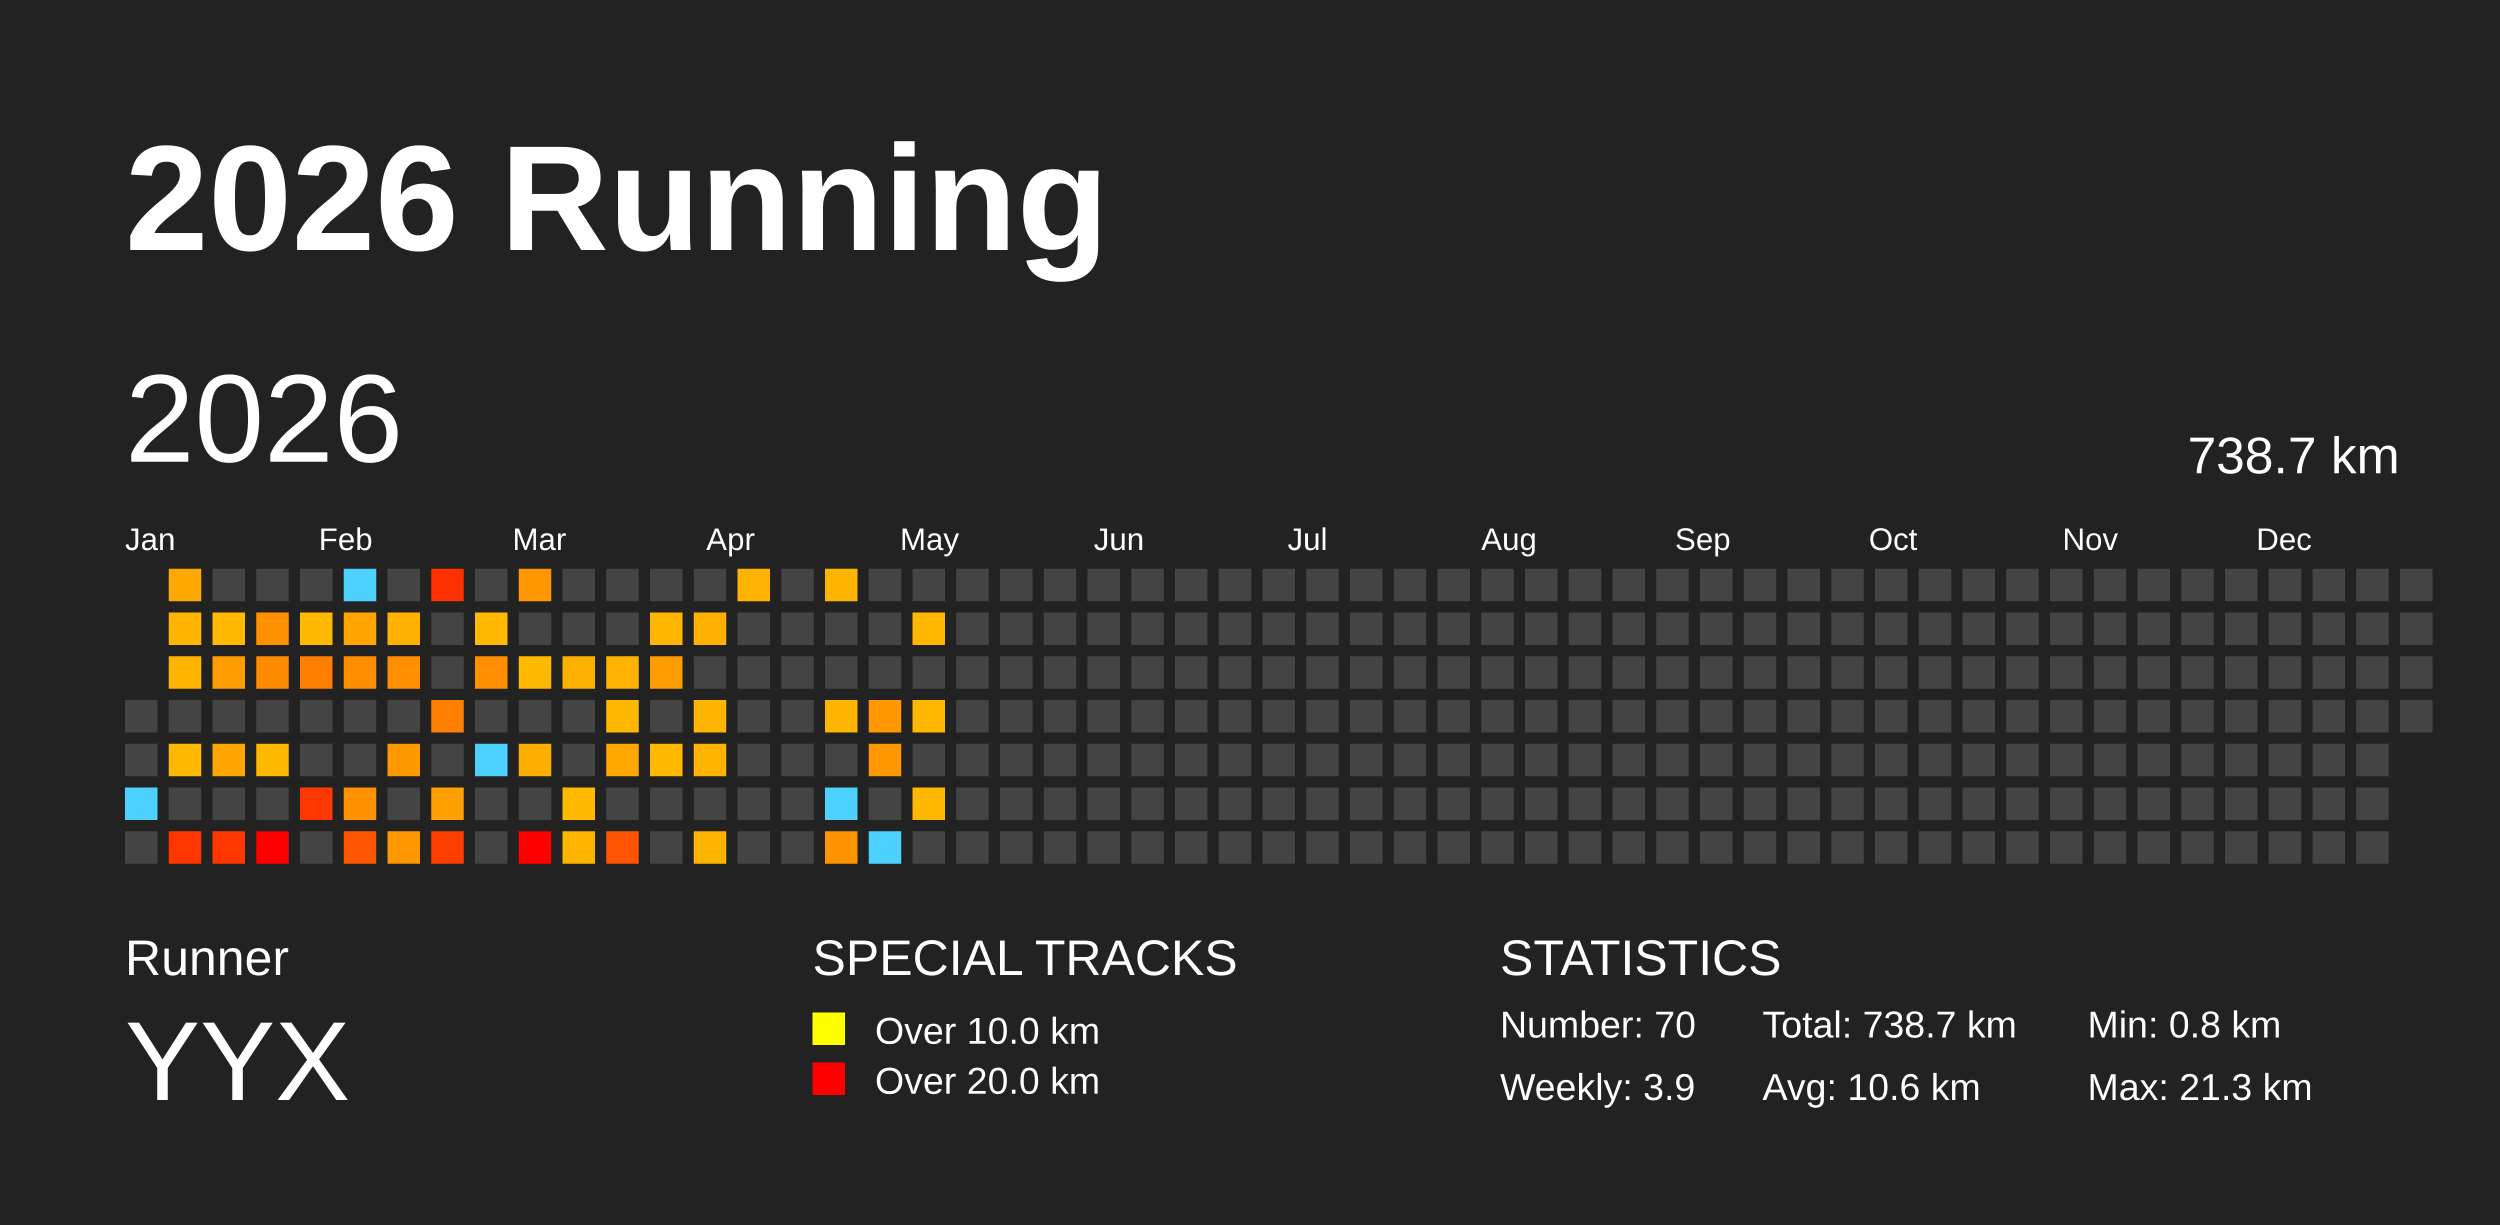
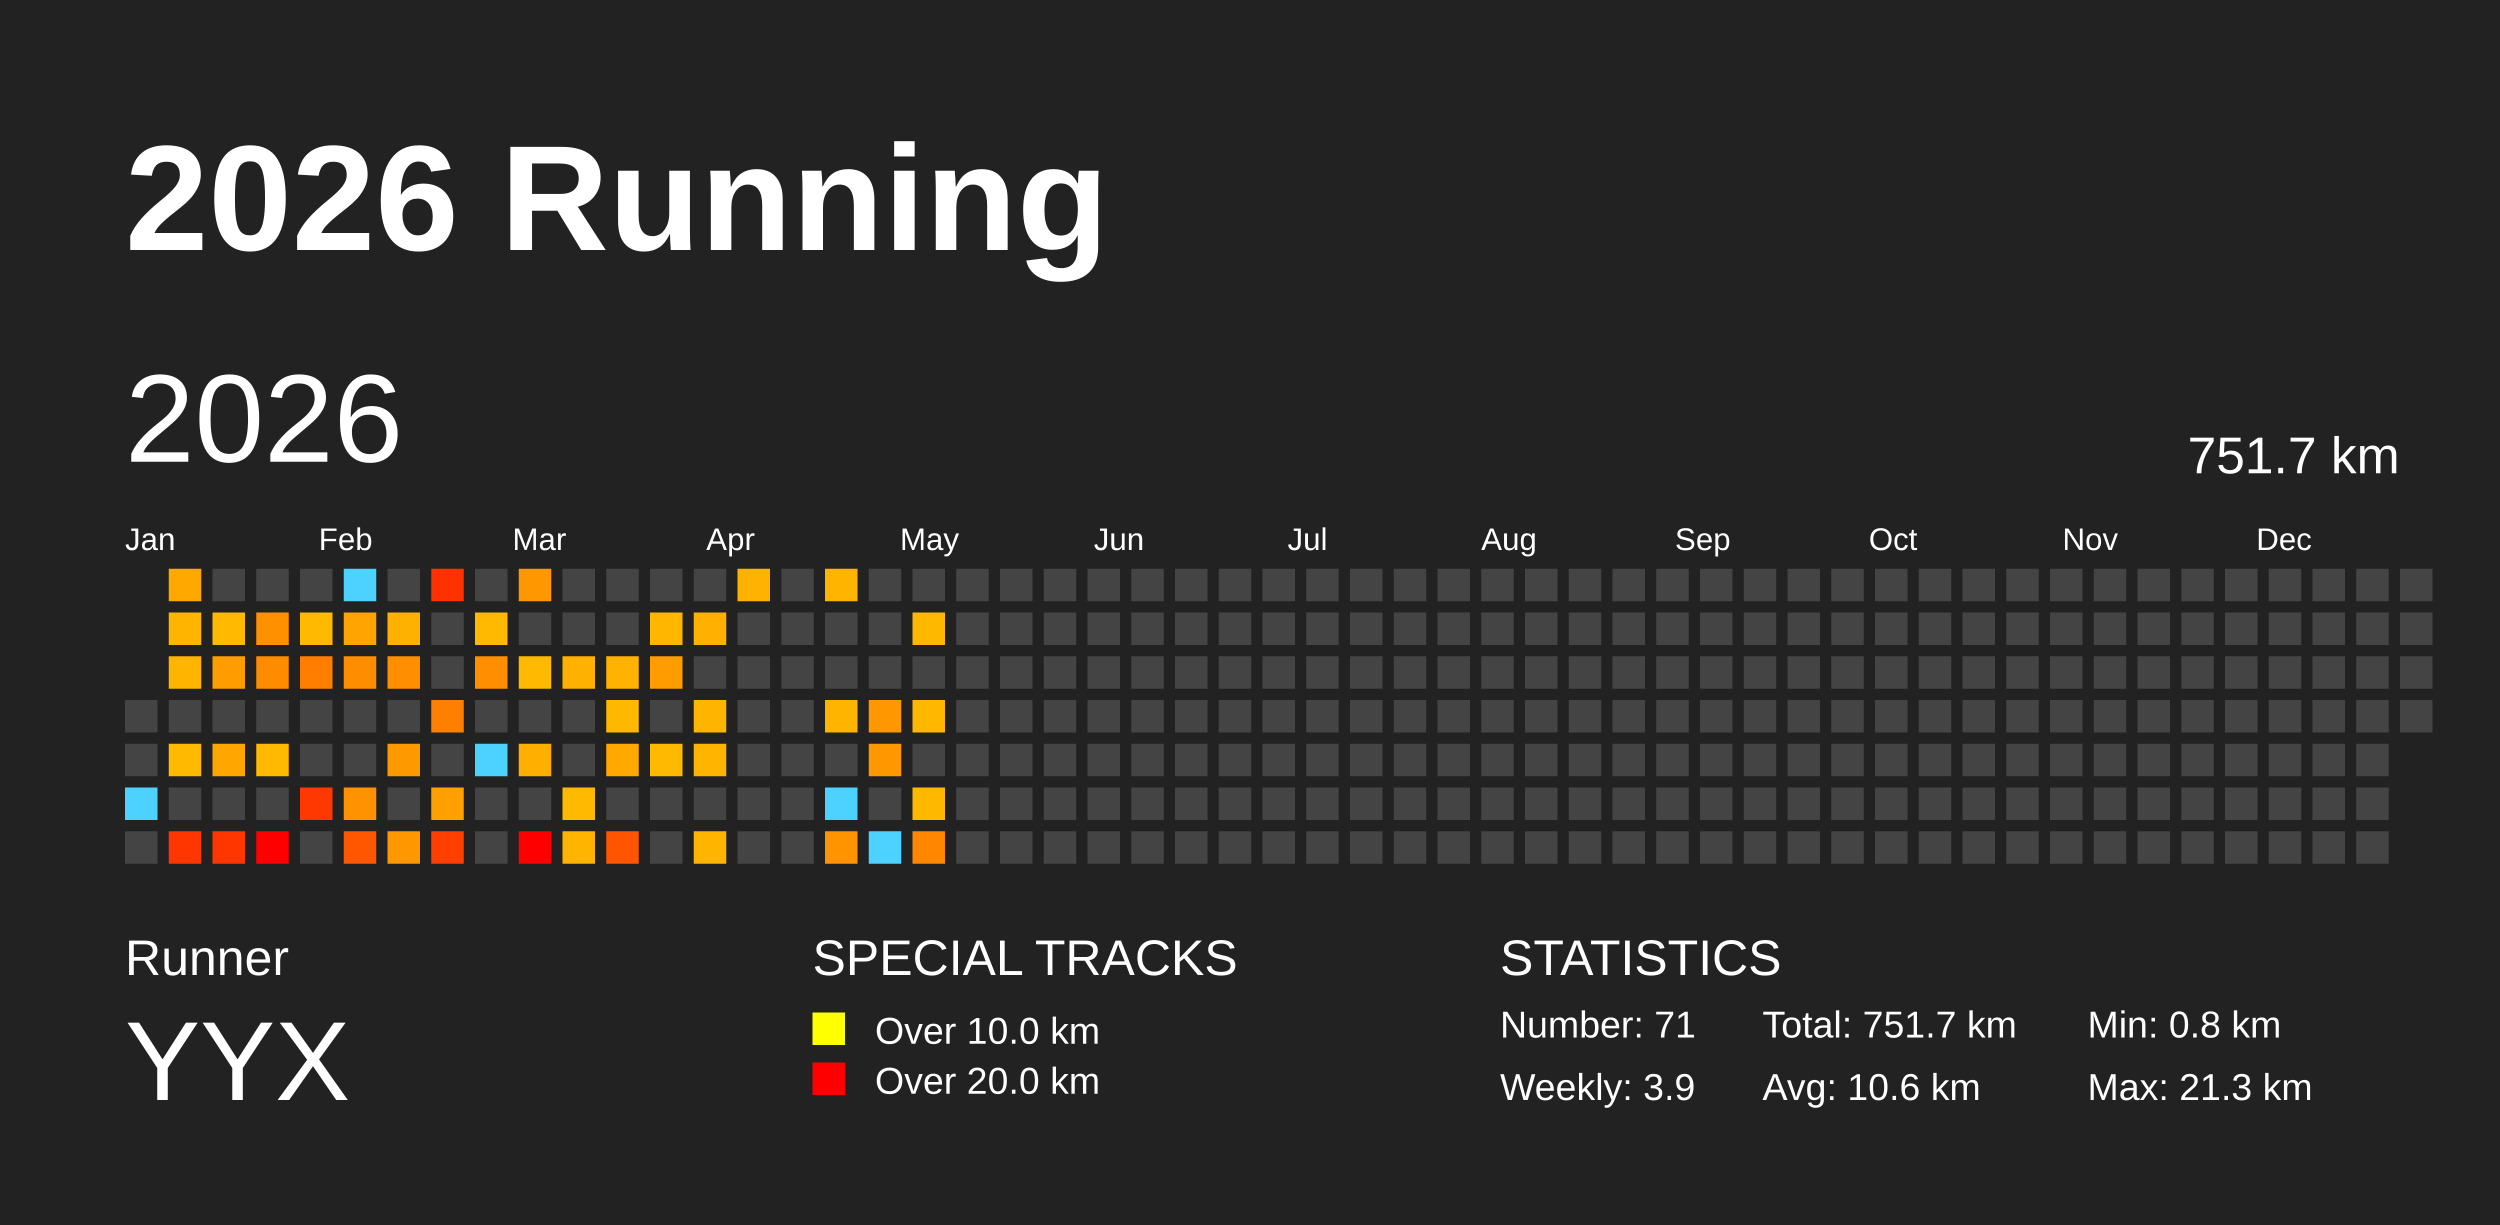
<svg xmlns="http://www.w3.org/2000/svg" baseProfile="full" height="98mm" version="1.1" viewBox="0,0,200,98" width="200mm">
  <defs />
  <rect fill="#222222" height="98" width="200" x="0" y="0" />
  <text fill="#FFFFFF" style="font-size:12px; font-family:Arial; font-weight:bold;" x="10" y="20">2026 Running</text>
  <text fill="#FFFFFF" style="font-size:4px; font-family:Arial" x="10" y="78">Runner</text>
  <text fill="#FFFFFF" style="font-size:9px; font-family:Arial" x="10" y="88">YYX</text>
  <text fill="#FFFFFF" style="font-size:4px; font-family:Arial" x="65" y="78">SPECIAL TRACKS</text>
  <rect fill="yellow" height="2.6" width="2.6" x="65" y="81" />
  <text fill="#FFFFFF" style="font-size:3px; font-family:Arial" x="70" y="83.5">Over 10.0 km</text>
  <rect fill="red" height="2.6" width="2.6" x="65" y="85" />
  <text fill="#FFFFFF" style="font-size:3px; font-family:Arial" x="70" y="87.5">Over 20.0 km</text>
  <text fill="#FFFFFF" style="font-size:4px; font-family:Arial" x="120" y="78">STATISTICS</text>
-   <text fill="#FFFFFF" style="font-size:3px; font-family:Arial" x="120" y="83">Number: 70</text>
+   <text fill="#FFFFFF" style="font-size:3px; font-family:Arial" x="120" y="83">Number: 71</text>
  <text fill="#FFFFFF" style="font-size:3px; font-family:Arial" x="120" y="88">Weekly: 3.9</text>
-   <text fill="#FFFFFF" style="font-size:3px; font-family:Arial" x="141" y="83">Total: 738.7 km</text>
+   <text fill="#FFFFFF" style="font-size:3px; font-family:Arial" x="141" y="83">Total: 751.7 km</text>
  <text fill="#FFFFFF" style="font-size:3px; font-family:Arial" x="141" y="88">Avg: 10.6 km</text>
  <text fill="#FFFFFF" style="font-size:3px; font-family:Arial" x="167" y="83">Min: 0.8 km</text>
  <text fill="#FFFFFF" style="font-size:3px; font-family:Arial" x="167" y="88">Max: 21.3 km</text>
  <text dominant-baseline="hanging" fill="#FFFFFF" style="font-size:10.0px; font-family:Arial;" x="10" y="30">2026</text>
-   <text dominant-baseline="hanging" fill="#FFFFFF" style="font-size:4.125px; font-family:Arial;" x="175" y="35">738.7 km</text>
+   <text dominant-baseline="hanging" fill="#FFFFFF" style="font-size:4.125px; font-family:Arial;" x="175" y="35">751.7 km</text>
  <text fill="#FFFFFF" style="font-size:2.5px; font-family:Arial" x="10.0" y="44">Jan</text>
  <text fill="#FFFFFF" style="font-size:2.5px; font-family:Arial" x="25.5" y="44">Feb</text>
  <text fill="#FFFFFF" style="font-size:2.5px; font-family:Arial" x="41.0" y="44">Mar</text>
  <text fill="#FFFFFF" style="font-size:2.5px; font-family:Arial" x="56.5" y="44">Apr</text>
  <text fill="#FFFFFF" style="font-size:2.5px; font-family:Arial" x="72.0" y="44">May</text>
  <text fill="#FFFFFF" style="font-size:2.5px; font-family:Arial" x="87.5" y="44">Jun</text>
  <text fill="#FFFFFF" style="font-size:2.5px; font-family:Arial" x="103.0" y="44">Jul</text>
  <text fill="#FFFFFF" style="font-size:2.5px; font-family:Arial" x="118.5" y="44">Aug</text>
  <text fill="#FFFFFF" style="font-size:2.5px; font-family:Arial" x="134.0" y="44">Sep</text>
  <text fill="#FFFFFF" style="font-size:2.5px; font-family:Arial" x="149.5" y="44">Oct</text>
  <text fill="#FFFFFF" style="font-size:2.5px; font-family:Arial" x="165.0" y="44">Nov</text>
  <text fill="#FFFFFF" style="font-size:2.5px; font-family:Arial" x="180.5" y="44">Dec</text>
  <rect fill="#444444" height="2.6" width="2.6" x="10.0" y="56.0" />
  <rect fill="#444444" height="2.6" width="2.6" x="10.0" y="59.5" />
  <rect fill="#4dd2ff" height="2.6" width="2.6" x="10.0" y="63.0" />
  <rect fill="#444444" height="2.6" width="2.6" x="10.0" y="66.5" />
  <rect fill="#ffa900" height="2.6" width="2.6" x="13.5" y="45.5" />
  <rect fill="#ffb500" height="2.6" width="2.6" x="13.5" y="49.0" />
  <rect fill="#ffb500" height="2.6" width="2.6" x="13.5" y="52.5" />
  <rect fill="#444444" height="2.6" width="2.6" x="13.5" y="56.0" />
  <rect fill="#ffba00" height="2.6" width="2.6" x="13.5" y="59.5" />
  <rect fill="#444444" height="2.6" width="2.6" x="13.5" y="63.0" />
  <rect fill="#ff3600" height="2.6" width="2.6" x="13.5" y="66.5" />
  <rect fill="#444444" height="2.6" width="2.6" x="17.0" y="45.5" />
  <rect fill="#ffba00" height="2.6" width="2.6" x="17.0" y="49.0" />
  <rect fill="#ff9c00" height="2.6" width="2.6" x="17.0" y="52.5" />
  <rect fill="#444444" height="2.6" width="2.6" x="17.0" y="56.0" />
  <rect fill="#ffa600" height="2.6" width="2.6" x="17.0" y="59.5" />
  <rect fill="#444444" height="2.6" width="2.6" x="17.0" y="63.0" />
  <rect fill="#ff3600" height="2.6" width="2.6" x="17.0" y="66.5" />
  <rect fill="#444444" height="2.6" width="2.6" x="20.5" y="45.5" />
  <rect fill="#ff9000" height="2.6" width="2.6" x="20.5" y="49.0" />
  <rect fill="#ff8c00" height="2.6" width="2.6" x="20.5" y="52.5" />
  <rect fill="#444444" height="2.6" width="2.6" x="20.5" y="56.0" />
  <rect fill="#ffb900" height="2.6" width="2.6" x="20.5" y="59.5" />
  <rect fill="#444444" height="2.6" width="2.6" x="20.5" y="63.0" />
  <rect fill="red" height="2.6" width="2.6" x="20.5" y="66.5" />
  <rect fill="#444444" height="2.6" width="2.6" x="24.0" y="45.5" />
  <rect fill="#ffb900" height="2.6" width="2.6" x="24.0" y="49.0" />
  <rect fill="#ff7e00" height="2.6" width="2.6" x="24.0" y="52.5" />
  <rect fill="#444444" height="2.6" width="2.6" x="24.0" y="56.0" />
  <rect fill="#444444" height="2.6" width="2.6" x="24.0" y="59.5" />
  <rect fill="#ff3700" height="2.6" width="2.6" x="24.0" y="63.0" />
  <rect fill="#444444" height="2.6" width="2.6" x="24.0" y="66.5" />
  <rect fill="#4dd2ff" height="2.6" width="2.6" x="27.5" y="45.5" />
  <rect fill="#ffa400" height="2.6" width="2.6" x="27.5" y="49.0" />
  <rect fill="#ff8d00" height="2.6" width="2.6" x="27.5" y="52.5" />
  <rect fill="#444444" height="2.6" width="2.6" x="27.5" y="56.0" />
  <rect fill="#444444" height="2.6" width="2.6" x="27.5" y="59.5" />
  <rect fill="#ff9200" height="2.6" width="2.6" x="27.5" y="63.0" />
  <rect fill="#ff5700" height="2.6" width="2.6" x="27.5" y="66.5" />
  <rect fill="#444444" height="2.6" width="2.6" x="31.0" y="45.5" />
  <rect fill="#ffb100" height="2.6" width="2.6" x="31.0" y="49.0" />
  <rect fill="#ff8e00" height="2.6" width="2.6" x="31.0" y="52.5" />
  <rect fill="#444444" height="2.6" width="2.6" x="31.0" y="56.0" />
  <rect fill="#ff9900" height="2.6" width="2.6" x="31.0" y="59.5" />
  <rect fill="#444444" height="2.6" width="2.6" x="31.0" y="63.0" />
  <rect fill="#ff9700" height="2.6" width="2.6" x="31.0" y="66.5" />
  <rect fill="#ff3100" height="2.6" width="2.6" x="34.5" y="45.5" />
  <rect fill="#444444" height="2.6" width="2.6" x="34.5" y="49.0" />
  <rect fill="#444444" height="2.6" width="2.6" x="34.5" y="52.5" />
  <rect fill="#ff7f00" height="2.6" width="2.6" x="34.5" y="56.0" />
  <rect fill="#444444" height="2.6" width="2.6" x="34.5" y="59.5" />
  <rect fill="#ff9f00" height="2.6" width="2.6" x="34.5" y="63.0" />
  <rect fill="#ff3e00" height="2.6" width="2.6" x="34.5" y="66.5" />
  <rect fill="#444444" height="2.6" width="2.6" x="38.0" y="45.5" />
  <rect fill="#ffb900" height="2.6" width="2.6" x="38.0" y="49.0" />
  <rect fill="#ff8e00" height="2.6" width="2.6" x="38.0" y="52.5" />
  <rect fill="#444444" height="2.6" width="2.6" x="38.0" y="56.0" />
  <rect fill="#4dd2ff" height="2.6" width="2.6" x="38.0" y="59.5" />
  <rect fill="#444444" height="2.6" width="2.6" x="38.0" y="63.0" />
  <rect fill="#444444" height="2.6" width="2.6" x="38.0" y="66.5" />
  <rect fill="#ff9700" height="2.6" width="2.6" x="41.5" y="45.5" />
  <rect fill="#444444" height="2.6" width="2.6" x="41.5" y="49.0" />
  <rect fill="#ffb900" height="2.6" width="2.6" x="41.5" y="52.5" />
  <rect fill="#444444" height="2.6" width="2.6" x="41.5" y="56.0" />
  <rect fill="#ffaf00" height="2.6" width="2.6" x="41.5" y="59.5" />
  <rect fill="#444444" height="2.6" width="2.6" x="41.5" y="63.0" />
  <rect fill="red" height="2.6" width="2.6" x="41.5" y="66.5" />
  <rect fill="#444444" height="2.6" width="2.6" x="45.0" y="45.5" />
  <rect fill="#444444" height="2.6" width="2.6" x="45.0" y="49.0" />
  <rect fill="#ffb100" height="2.6" width="2.6" x="45.0" y="52.5" />
  <rect fill="#444444" height="2.6" width="2.6" x="45.0" y="56.0" />
  <rect fill="#444444" height="2.6" width="2.6" x="45.0" y="59.5" />
  <rect fill="#ffba00" height="2.6" width="2.6" x="45.0" y="63.0" />
  <rect fill="#ffb400" height="2.6" width="2.6" x="45.0" y="66.5" />
  <rect fill="#444444" height="2.6" width="2.6" x="48.5" y="45.5" />
  <rect fill="#444444" height="2.6" width="2.6" x="48.5" y="49.0" />
  <rect fill="#ffb300" height="2.6" width="2.6" x="48.5" y="52.5" />
  <rect fill="#ffb800" height="2.6" width="2.6" x="48.5" y="56.0" />
  <rect fill="#ffa900" height="2.6" width="2.6" x="48.5" y="59.5" />
  <rect fill="#444444" height="2.6" width="2.6" x="48.5" y="63.0" />
  <rect fill="#ff5500" height="2.6" width="2.6" x="48.5" y="66.5" />
  <rect fill="#444444" height="2.6" width="2.6" x="52.0" y="45.5" />
  <rect fill="#ffb600" height="2.6" width="2.6" x="52.0" y="49.0" />
  <rect fill="#ff9c00" height="2.6" width="2.6" x="52.0" y="52.5" />
  <rect fill="#444444" height="2.6" width="2.6" x="52.0" y="56.0" />
  <rect fill="#ffb900" height="2.6" width="2.6" x="52.0" y="59.5" />
  <rect fill="#444444" height="2.6" width="2.6" x="52.0" y="63.0" />
  <rect fill="#444444" height="2.6" width="2.6" x="52.0" y="66.5" />
  <rect fill="#444444" height="2.6" width="2.6" x="55.5" y="45.5" />
  <rect fill="#ffb000" height="2.6" width="2.6" x="55.5" y="49.0" />
  <rect fill="#444444" height="2.6" width="2.6" x="55.5" y="52.5" />
  <rect fill="#ffb500" height="2.6" width="2.6" x="55.5" y="56.0" />
  <rect fill="#ffb500" height="2.6" width="2.6" x="55.5" y="59.5" />
  <rect fill="#444444" height="2.6" width="2.6" x="55.5" y="63.0" />
  <rect fill="#ffb500" height="2.6" width="2.6" x="55.5" y="66.5" />
  <rect fill="#ffb200" height="2.6" width="2.6" x="59.0" y="45.5" />
  <rect fill="#444444" height="2.6" width="2.6" x="59.0" y="49.0" />
  <rect fill="#444444" height="2.6" width="2.6" x="59.0" y="52.5" />
  <rect fill="#444444" height="2.6" width="2.6" x="59.0" y="56.0" />
  <rect fill="#444444" height="2.6" width="2.6" x="59.0" y="59.5" />
  <rect fill="#444444" height="2.6" width="2.6" x="59.0" y="63.0" />
  <rect fill="#444444" height="2.6" width="2.6" x="59.0" y="66.5" />
  <rect fill="#444444" height="2.6" width="2.6" x="62.5" y="45.5" />
  <rect fill="#444444" height="2.6" width="2.6" x="62.5" y="49.0" />
  <rect fill="#444444" height="2.6" width="2.6" x="62.5" y="52.5" />
  <rect fill="#444444" height="2.6" width="2.6" x="62.5" y="56.0" />
  <rect fill="#444444" height="2.6" width="2.6" x="62.5" y="59.5" />
  <rect fill="#444444" height="2.6" width="2.6" x="62.5" y="63.0" />
  <rect fill="#444444" height="2.6" width="2.6" x="62.5" y="66.5" />
  <rect fill="#ffb500" height="2.6" width="2.6" x="66.0" y="45.5" />
  <rect fill="#444444" height="2.6" width="2.6" x="66.0" y="49.0" />
  <rect fill="#444444" height="2.6" width="2.6" x="66.0" y="52.5" />
  <rect fill="#ffb500" height="2.6" width="2.6" x="66.0" y="56.0" />
  <rect fill="#444444" height="2.6" width="2.6" x="66.0" y="59.5" />
  <rect fill="#4dd2ff" height="2.6" width="2.6" x="66.0" y="63.0" />
  <rect fill="#ff9400" height="2.6" width="2.6" x="66.0" y="66.5" />
  <rect fill="#444444" height="2.6" width="2.6" x="69.5" y="45.5" />
  <rect fill="#444444" height="2.6" width="2.6" x="69.5" y="49.0" />
  <rect fill="#444444" height="2.6" width="2.6" x="69.5" y="52.5" />
  <rect fill="#ff9800" height="2.6" width="2.6" x="69.5" y="56.0" />
  <rect fill="#ff9800" height="2.6" width="2.6" x="69.5" y="59.5" />
  <rect fill="#444444" height="2.6" width="2.6" x="69.5" y="63.0" />
  <rect fill="#4dd2ff" height="2.6" width="2.6" x="69.5" y="66.5" />
  <rect fill="#444444" height="2.6" width="2.6" x="73.0" y="45.5" />
  <rect fill="#ffb800" height="2.6" width="2.6" x="73.0" y="49.0" />
  <rect fill="#444444" height="2.6" width="2.6" x="73.0" y="52.5" />
  <rect fill="#ffb700" height="2.6" width="2.6" x="73.0" y="56.0" />
  <rect fill="#444444" height="2.6" width="2.6" x="73.0" y="59.5" />
  <rect fill="#ffb800" height="2.6" width="2.6" x="73.0" y="63.0" />
-   <rect fill="#444444" height="2.6" width="2.6" x="73.0" y="66.5" />
+   <rect fill="#ff8700" height="2.6" width="2.6" x="73.0" y="66.5" />
  <rect fill="#444444" height="2.6" width="2.6" x="76.5" y="45.5" />
  <rect fill="#444444" height="2.6" width="2.6" x="76.5" y="49.0" />
  <rect fill="#444444" height="2.6" width="2.6" x="76.5" y="52.5" />
  <rect fill="#444444" height="2.6" width="2.6" x="76.5" y="56.0" />
  <rect fill="#444444" height="2.6" width="2.6" x="76.5" y="59.5" />
  <rect fill="#444444" height="2.6" width="2.6" x="76.5" y="63.0" />
  <rect fill="#444444" height="2.6" width="2.6" x="76.5" y="66.5" />
  <rect fill="#444444" height="2.6" width="2.6" x="80.0" y="45.5" />
  <rect fill="#444444" height="2.6" width="2.6" x="80.0" y="49.0" />
  <rect fill="#444444" height="2.6" width="2.6" x="80.0" y="52.5" />
  <rect fill="#444444" height="2.6" width="2.6" x="80.0" y="56.0" />
  <rect fill="#444444" height="2.6" width="2.6" x="80.0" y="59.5" />
  <rect fill="#444444" height="2.6" width="2.6" x="80.0" y="63.0" />
  <rect fill="#444444" height="2.6" width="2.6" x="80.0" y="66.5" />
  <rect fill="#444444" height="2.6" width="2.6" x="83.5" y="45.5" />
  <rect fill="#444444" height="2.6" width="2.6" x="83.5" y="49.0" />
  <rect fill="#444444" height="2.6" width="2.6" x="83.5" y="52.5" />
  <rect fill="#444444" height="2.6" width="2.6" x="83.5" y="56.0" />
  <rect fill="#444444" height="2.6" width="2.6" x="83.5" y="59.5" />
  <rect fill="#444444" height="2.6" width="2.6" x="83.5" y="63.0" />
  <rect fill="#444444" height="2.6" width="2.6" x="83.5" y="66.5" />
  <rect fill="#444444" height="2.6" width="2.6" x="87.0" y="45.5" />
  <rect fill="#444444" height="2.6" width="2.6" x="87.0" y="49.0" />
  <rect fill="#444444" height="2.6" width="2.6" x="87.0" y="52.5" />
  <rect fill="#444444" height="2.6" width="2.6" x="87.0" y="56.0" />
  <rect fill="#444444" height="2.6" width="2.6" x="87.0" y="59.5" />
  <rect fill="#444444" height="2.6" width="2.6" x="87.0" y="63.0" />
  <rect fill="#444444" height="2.6" width="2.6" x="87.0" y="66.5" />
  <rect fill="#444444" height="2.6" width="2.6" x="90.5" y="45.5" />
  <rect fill="#444444" height="2.6" width="2.6" x="90.5" y="49.0" />
  <rect fill="#444444" height="2.6" width="2.6" x="90.5" y="52.5" />
  <rect fill="#444444" height="2.6" width="2.6" x="90.5" y="56.0" />
  <rect fill="#444444" height="2.6" width="2.6" x="90.5" y="59.5" />
  <rect fill="#444444" height="2.6" width="2.6" x="90.5" y="63.0" />
  <rect fill="#444444" height="2.6" width="2.6" x="90.5" y="66.5" />
  <rect fill="#444444" height="2.6" width="2.6" x="94.0" y="45.5" />
  <rect fill="#444444" height="2.6" width="2.6" x="94.0" y="49.0" />
  <rect fill="#444444" height="2.6" width="2.6" x="94.0" y="52.5" />
  <rect fill="#444444" height="2.6" width="2.6" x="94.0" y="56.0" />
  <rect fill="#444444" height="2.6" width="2.6" x="94.0" y="59.5" />
  <rect fill="#444444" height="2.6" width="2.6" x="94.0" y="63.0" />
  <rect fill="#444444" height="2.6" width="2.6" x="94.0" y="66.5" />
  <rect fill="#444444" height="2.6" width="2.6" x="97.5" y="45.5" />
  <rect fill="#444444" height="2.6" width="2.6" x="97.5" y="49.0" />
  <rect fill="#444444" height="2.6" width="2.6" x="97.5" y="52.5" />
  <rect fill="#444444" height="2.6" width="2.6" x="97.5" y="56.0" />
  <rect fill="#444444" height="2.6" width="2.6" x="97.5" y="59.5" />
  <rect fill="#444444" height="2.6" width="2.6" x="97.5" y="63.0" />
  <rect fill="#444444" height="2.6" width="2.6" x="97.5" y="66.5" />
  <rect fill="#444444" height="2.6" width="2.6" x="101.0" y="45.5" />
  <rect fill="#444444" height="2.6" width="2.6" x="101.0" y="49.0" />
  <rect fill="#444444" height="2.6" width="2.6" x="101.0" y="52.5" />
  <rect fill="#444444" height="2.6" width="2.6" x="101.0" y="56.0" />
  <rect fill="#444444" height="2.6" width="2.6" x="101.0" y="59.5" />
  <rect fill="#444444" height="2.6" width="2.6" x="101.0" y="63.0" />
  <rect fill="#444444" height="2.6" width="2.6" x="101.0" y="66.5" />
  <rect fill="#444444" height="2.6" width="2.6" x="104.5" y="45.5" />
  <rect fill="#444444" height="2.6" width="2.6" x="104.5" y="49.0" />
  <rect fill="#444444" height="2.6" width="2.6" x="104.5" y="52.5" />
  <rect fill="#444444" height="2.6" width="2.6" x="104.5" y="56.0" />
  <rect fill="#444444" height="2.6" width="2.6" x="104.5" y="59.5" />
  <rect fill="#444444" height="2.6" width="2.6" x="104.5" y="63.0" />
  <rect fill="#444444" height="2.6" width="2.6" x="104.5" y="66.5" />
  <rect fill="#444444" height="2.6" width="2.6" x="108.0" y="45.5" />
  <rect fill="#444444" height="2.6" width="2.6" x="108.0" y="49.0" />
  <rect fill="#444444" height="2.6" width="2.6" x="108.0" y="52.5" />
  <rect fill="#444444" height="2.6" width="2.6" x="108.0" y="56.0" />
  <rect fill="#444444" height="2.6" width="2.6" x="108.0" y="59.5" />
  <rect fill="#444444" height="2.6" width="2.6" x="108.0" y="63.0" />
  <rect fill="#444444" height="2.6" width="2.6" x="108.0" y="66.5" />
  <rect fill="#444444" height="2.6" width="2.6" x="111.5" y="45.5" />
  <rect fill="#444444" height="2.6" width="2.6" x="111.5" y="49.0" />
  <rect fill="#444444" height="2.6" width="2.6" x="111.5" y="52.5" />
  <rect fill="#444444" height="2.6" width="2.6" x="111.5" y="56.0" />
  <rect fill="#444444" height="2.6" width="2.6" x="111.5" y="59.5" />
  <rect fill="#444444" height="2.6" width="2.6" x="111.5" y="63.0" />
  <rect fill="#444444" height="2.6" width="2.6" x="111.5" y="66.5" />
  <rect fill="#444444" height="2.6" width="2.6" x="115.0" y="45.5" />
  <rect fill="#444444" height="2.6" width="2.6" x="115.0" y="49.0" />
  <rect fill="#444444" height="2.6" width="2.6" x="115.0" y="52.5" />
  <rect fill="#444444" height="2.6" width="2.6" x="115.0" y="56.0" />
  <rect fill="#444444" height="2.6" width="2.6" x="115.0" y="59.5" />
  <rect fill="#444444" height="2.6" width="2.6" x="115.0" y="63.0" />
  <rect fill="#444444" height="2.6" width="2.6" x="115.0" y="66.5" />
  <rect fill="#444444" height="2.6" width="2.6" x="118.5" y="45.5" />
  <rect fill="#444444" height="2.6" width="2.6" x="118.5" y="49.0" />
  <rect fill="#444444" height="2.6" width="2.6" x="118.5" y="52.5" />
  <rect fill="#444444" height="2.6" width="2.6" x="118.5" y="56.0" />
  <rect fill="#444444" height="2.6" width="2.6" x="118.5" y="59.5" />
  <rect fill="#444444" height="2.6" width="2.6" x="118.5" y="63.0" />
  <rect fill="#444444" height="2.6" width="2.6" x="118.5" y="66.5" />
  <rect fill="#444444" height="2.6" width="2.6" x="122.0" y="45.5" />
  <rect fill="#444444" height="2.6" width="2.6" x="122.0" y="49.0" />
  <rect fill="#444444" height="2.6" width="2.6" x="122.0" y="52.5" />
  <rect fill="#444444" height="2.6" width="2.6" x="122.0" y="56.0" />
  <rect fill="#444444" height="2.6" width="2.6" x="122.0" y="59.5" />
  <rect fill="#444444" height="2.6" width="2.6" x="122.0" y="63.0" />
  <rect fill="#444444" height="2.6" width="2.6" x="122.0" y="66.5" />
  <rect fill="#444444" height="2.6" width="2.6" x="125.5" y="45.5" />
  <rect fill="#444444" height="2.6" width="2.6" x="125.5" y="49.0" />
  <rect fill="#444444" height="2.6" width="2.6" x="125.5" y="52.5" />
  <rect fill="#444444" height="2.6" width="2.6" x="125.5" y="56.0" />
  <rect fill="#444444" height="2.6" width="2.6" x="125.5" y="59.5" />
  <rect fill="#444444" height="2.6" width="2.6" x="125.5" y="63.0" />
  <rect fill="#444444" height="2.6" width="2.6" x="125.5" y="66.5" />
  <rect fill="#444444" height="2.6" width="2.6" x="129.0" y="45.5" />
  <rect fill="#444444" height="2.6" width="2.6" x="129.0" y="49.0" />
  <rect fill="#444444" height="2.6" width="2.6" x="129.0" y="52.5" />
  <rect fill="#444444" height="2.6" width="2.6" x="129.0" y="56.0" />
  <rect fill="#444444" height="2.6" width="2.6" x="129.0" y="59.5" />
  <rect fill="#444444" height="2.6" width="2.6" x="129.0" y="63.0" />
  <rect fill="#444444" height="2.6" width="2.6" x="129.0" y="66.5" />
  <rect fill="#444444" height="2.6" width="2.6" x="132.5" y="45.5" />
  <rect fill="#444444" height="2.6" width="2.6" x="132.5" y="49.0" />
  <rect fill="#444444" height="2.6" width="2.6" x="132.5" y="52.5" />
  <rect fill="#444444" height="2.6" width="2.6" x="132.5" y="56.0" />
  <rect fill="#444444" height="2.6" width="2.6" x="132.5" y="59.5" />
  <rect fill="#444444" height="2.6" width="2.6" x="132.5" y="63.0" />
  <rect fill="#444444" height="2.6" width="2.6" x="132.5" y="66.5" />
  <rect fill="#444444" height="2.6" width="2.6" x="136.0" y="45.5" />
  <rect fill="#444444" height="2.6" width="2.6" x="136.0" y="49.0" />
  <rect fill="#444444" height="2.6" width="2.6" x="136.0" y="52.5" />
  <rect fill="#444444" height="2.6" width="2.6" x="136.0" y="56.0" />
  <rect fill="#444444" height="2.6" width="2.6" x="136.0" y="59.5" />
  <rect fill="#444444" height="2.6" width="2.6" x="136.0" y="63.0" />
  <rect fill="#444444" height="2.6" width="2.6" x="136.0" y="66.5" />
  <rect fill="#444444" height="2.6" width="2.6" x="139.5" y="45.5" />
  <rect fill="#444444" height="2.6" width="2.6" x="139.5" y="49.0" />
  <rect fill="#444444" height="2.6" width="2.6" x="139.5" y="52.5" />
  <rect fill="#444444" height="2.6" width="2.6" x="139.5" y="56.0" />
  <rect fill="#444444" height="2.6" width="2.6" x="139.5" y="59.5" />
  <rect fill="#444444" height="2.6" width="2.6" x="139.5" y="63.0" />
  <rect fill="#444444" height="2.6" width="2.6" x="139.5" y="66.5" />
  <rect fill="#444444" height="2.6" width="2.6" x="143.0" y="45.5" />
  <rect fill="#444444" height="2.6" width="2.6" x="143.0" y="49.0" />
  <rect fill="#444444" height="2.6" width="2.6" x="143.0" y="52.5" />
  <rect fill="#444444" height="2.6" width="2.6" x="143.0" y="56.0" />
  <rect fill="#444444" height="2.6" width="2.6" x="143.0" y="59.5" />
  <rect fill="#444444" height="2.6" width="2.6" x="143.0" y="63.0" />
  <rect fill="#444444" height="2.6" width="2.6" x="143.0" y="66.5" />
  <rect fill="#444444" height="2.6" width="2.6" x="146.5" y="45.5" />
  <rect fill="#444444" height="2.6" width="2.6" x="146.5" y="49.0" />
  <rect fill="#444444" height="2.6" width="2.6" x="146.5" y="52.5" />
  <rect fill="#444444" height="2.6" width="2.6" x="146.5" y="56.0" />
  <rect fill="#444444" height="2.6" width="2.6" x="146.5" y="59.5" />
  <rect fill="#444444" height="2.6" width="2.6" x="146.5" y="63.0" />
  <rect fill="#444444" height="2.6" width="2.6" x="146.5" y="66.5" />
  <rect fill="#444444" height="2.6" width="2.6" x="150.0" y="45.5" />
  <rect fill="#444444" height="2.6" width="2.6" x="150.0" y="49.0" />
  <rect fill="#444444" height="2.6" width="2.6" x="150.0" y="52.5" />
  <rect fill="#444444" height="2.6" width="2.6" x="150.0" y="56.0" />
  <rect fill="#444444" height="2.6" width="2.6" x="150.0" y="59.5" />
  <rect fill="#444444" height="2.6" width="2.6" x="150.0" y="63.0" />
  <rect fill="#444444" height="2.6" width="2.6" x="150.0" y="66.5" />
  <rect fill="#444444" height="2.6" width="2.6" x="153.5" y="45.5" />
  <rect fill="#444444" height="2.6" width="2.6" x="153.5" y="49.0" />
  <rect fill="#444444" height="2.6" width="2.6" x="153.5" y="52.5" />
  <rect fill="#444444" height="2.6" width="2.6" x="153.5" y="56.0" />
  <rect fill="#444444" height="2.6" width="2.6" x="153.5" y="59.5" />
  <rect fill="#444444" height="2.6" width="2.6" x="153.5" y="63.0" />
  <rect fill="#444444" height="2.6" width="2.6" x="153.5" y="66.5" />
  <rect fill="#444444" height="2.6" width="2.6" x="157.0" y="45.5" />
  <rect fill="#444444" height="2.6" width="2.6" x="157.0" y="49.0" />
  <rect fill="#444444" height="2.6" width="2.6" x="157.0" y="52.5" />
  <rect fill="#444444" height="2.6" width="2.6" x="157.0" y="56.0" />
  <rect fill="#444444" height="2.6" width="2.6" x="157.0" y="59.5" />
  <rect fill="#444444" height="2.6" width="2.6" x="157.0" y="63.0" />
  <rect fill="#444444" height="2.6" width="2.6" x="157.0" y="66.5" />
  <rect fill="#444444" height="2.6" width="2.6" x="160.5" y="45.5" />
  <rect fill="#444444" height="2.6" width="2.6" x="160.5" y="49.0" />
  <rect fill="#444444" height="2.6" width="2.6" x="160.5" y="52.5" />
  <rect fill="#444444" height="2.6" width="2.6" x="160.5" y="56.0" />
  <rect fill="#444444" height="2.6" width="2.6" x="160.5" y="59.5" />
  <rect fill="#444444" height="2.6" width="2.6" x="160.5" y="63.0" />
  <rect fill="#444444" height="2.6" width="2.6" x="160.5" y="66.5" />
  <rect fill="#444444" height="2.6" width="2.6" x="164.0" y="45.5" />
  <rect fill="#444444" height="2.6" width="2.6" x="164.0" y="49.0" />
  <rect fill="#444444" height="2.6" width="2.6" x="164.0" y="52.5" />
  <rect fill="#444444" height="2.6" width="2.6" x="164.0" y="56.0" />
  <rect fill="#444444" height="2.6" width="2.6" x="164.0" y="59.5" />
  <rect fill="#444444" height="2.6" width="2.6" x="164.0" y="63.0" />
  <rect fill="#444444" height="2.6" width="2.6" x="164.0" y="66.5" />
  <rect fill="#444444" height="2.6" width="2.6" x="167.5" y="45.5" />
  <rect fill="#444444" height="2.6" width="2.6" x="167.5" y="49.0" />
  <rect fill="#444444" height="2.6" width="2.6" x="167.5" y="52.5" />
  <rect fill="#444444" height="2.6" width="2.6" x="167.5" y="56.0" />
  <rect fill="#444444" height="2.6" width="2.6" x="167.5" y="59.5" />
  <rect fill="#444444" height="2.6" width="2.6" x="167.5" y="63.0" />
  <rect fill="#444444" height="2.6" width="2.6" x="167.5" y="66.5" />
  <rect fill="#444444" height="2.6" width="2.6" x="171.0" y="45.5" />
  <rect fill="#444444" height="2.6" width="2.6" x="171.0" y="49.0" />
  <rect fill="#444444" height="2.6" width="2.6" x="171.0" y="52.5" />
  <rect fill="#444444" height="2.6" width="2.6" x="171.0" y="56.0" />
  <rect fill="#444444" height="2.6" width="2.6" x="171.0" y="59.5" />
  <rect fill="#444444" height="2.6" width="2.6" x="171.0" y="63.0" />
  <rect fill="#444444" height="2.6" width="2.6" x="171.0" y="66.5" />
  <rect fill="#444444" height="2.6" width="2.6" x="174.5" y="45.5" />
  <rect fill="#444444" height="2.6" width="2.6" x="174.5" y="49.0" />
  <rect fill="#444444" height="2.6" width="2.6" x="174.5" y="52.5" />
  <rect fill="#444444" height="2.6" width="2.6" x="174.5" y="56.0" />
  <rect fill="#444444" height="2.6" width="2.6" x="174.5" y="59.5" />
  <rect fill="#444444" height="2.6" width="2.6" x="174.5" y="63.0" />
  <rect fill="#444444" height="2.6" width="2.6" x="174.5" y="66.5" />
  <rect fill="#444444" height="2.6" width="2.6" x="178.0" y="45.5" />
  <rect fill="#444444" height="2.6" width="2.6" x="178.0" y="49.0" />
  <rect fill="#444444" height="2.6" width="2.6" x="178.0" y="52.5" />
  <rect fill="#444444" height="2.6" width="2.6" x="178.0" y="56.0" />
  <rect fill="#444444" height="2.6" width="2.6" x="178.0" y="59.5" />
  <rect fill="#444444" height="2.6" width="2.6" x="178.0" y="63.0" />
  <rect fill="#444444" height="2.6" width="2.6" x="178.0" y="66.5" />
  <rect fill="#444444" height="2.6" width="2.6" x="181.5" y="45.5" />
  <rect fill="#444444" height="2.6" width="2.6" x="181.5" y="49.0" />
  <rect fill="#444444" height="2.6" width="2.6" x="181.5" y="52.5" />
  <rect fill="#444444" height="2.6" width="2.6" x="181.5" y="56.0" />
  <rect fill="#444444" height="2.6" width="2.6" x="181.5" y="59.5" />
  <rect fill="#444444" height="2.6" width="2.6" x="181.5" y="63.0" />
  <rect fill="#444444" height="2.6" width="2.6" x="181.5" y="66.5" />
  <rect fill="#444444" height="2.6" width="2.6" x="185.0" y="45.5" />
  <rect fill="#444444" height="2.6" width="2.6" x="185.0" y="49.0" />
  <rect fill="#444444" height="2.6" width="2.6" x="185.0" y="52.5" />
  <rect fill="#444444" height="2.6" width="2.6" x="185.0" y="56.0" />
  <rect fill="#444444" height="2.6" width="2.6" x="185.0" y="59.5" />
  <rect fill="#444444" height="2.6" width="2.6" x="185.0" y="63.0" />
  <rect fill="#444444" height="2.6" width="2.6" x="185.0" y="66.5" />
  <rect fill="#444444" height="2.6" width="2.6" x="188.5" y="45.5" />
  <rect fill="#444444" height="2.6" width="2.6" x="188.5" y="49.0" />
  <rect fill="#444444" height="2.6" width="2.6" x="188.5" y="52.5" />
  <rect fill="#444444" height="2.6" width="2.6" x="188.5" y="56.0" />
  <rect fill="#444444" height="2.6" width="2.6" x="188.5" y="59.5" />
  <rect fill="#444444" height="2.6" width="2.6" x="188.5" y="63.0" />
  <rect fill="#444444" height="2.6" width="2.6" x="188.5" y="66.5" />
  <rect fill="#444444" height="2.6" width="2.6" x="192.0" y="45.5" />
  <rect fill="#444444" height="2.6" width="2.6" x="192.0" y="49.0" />
  <rect fill="#444444" height="2.6" width="2.6" x="192.0" y="52.5" />
  <rect fill="#444444" height="2.6" width="2.6" x="192.0" y="56.0" />
</svg>
